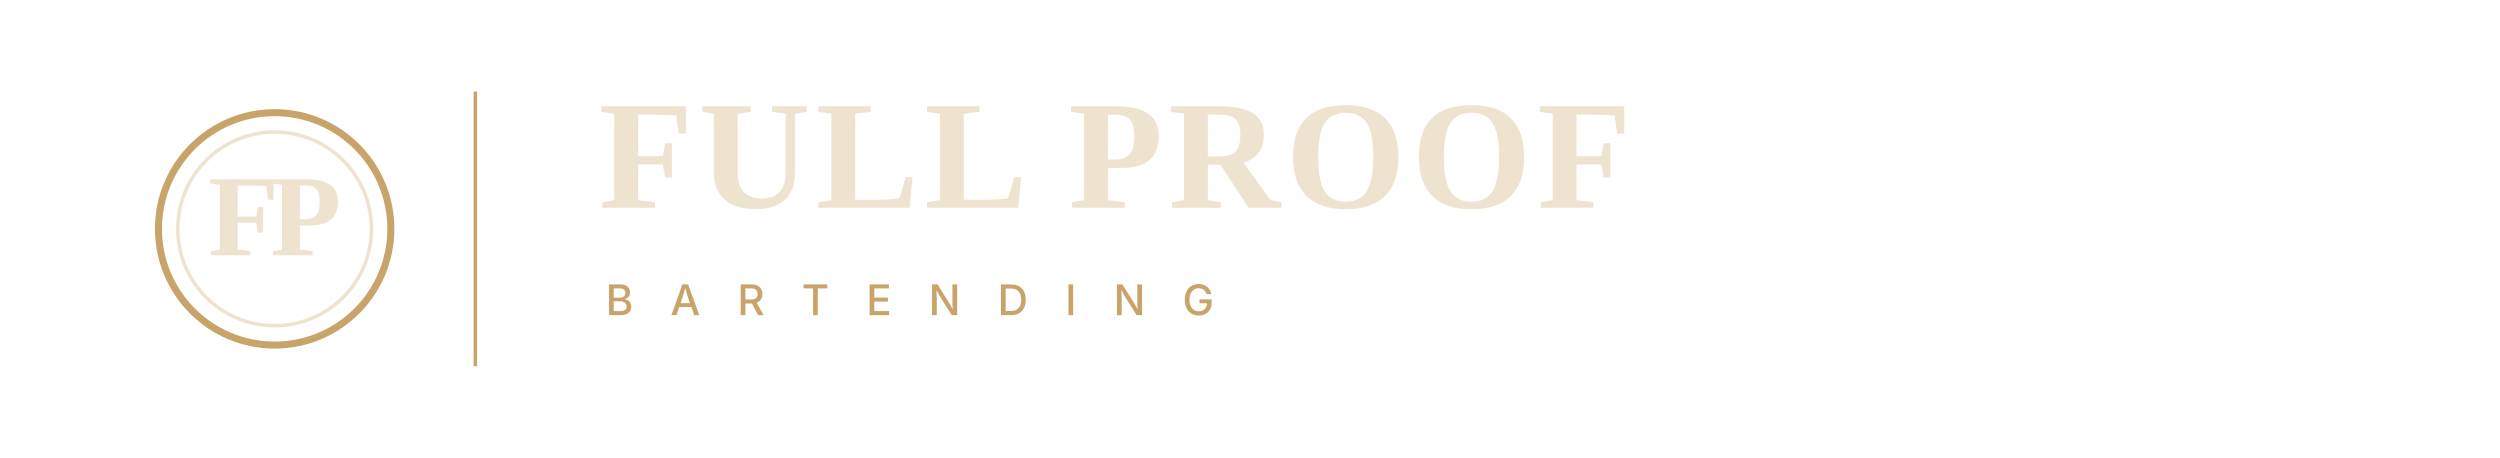
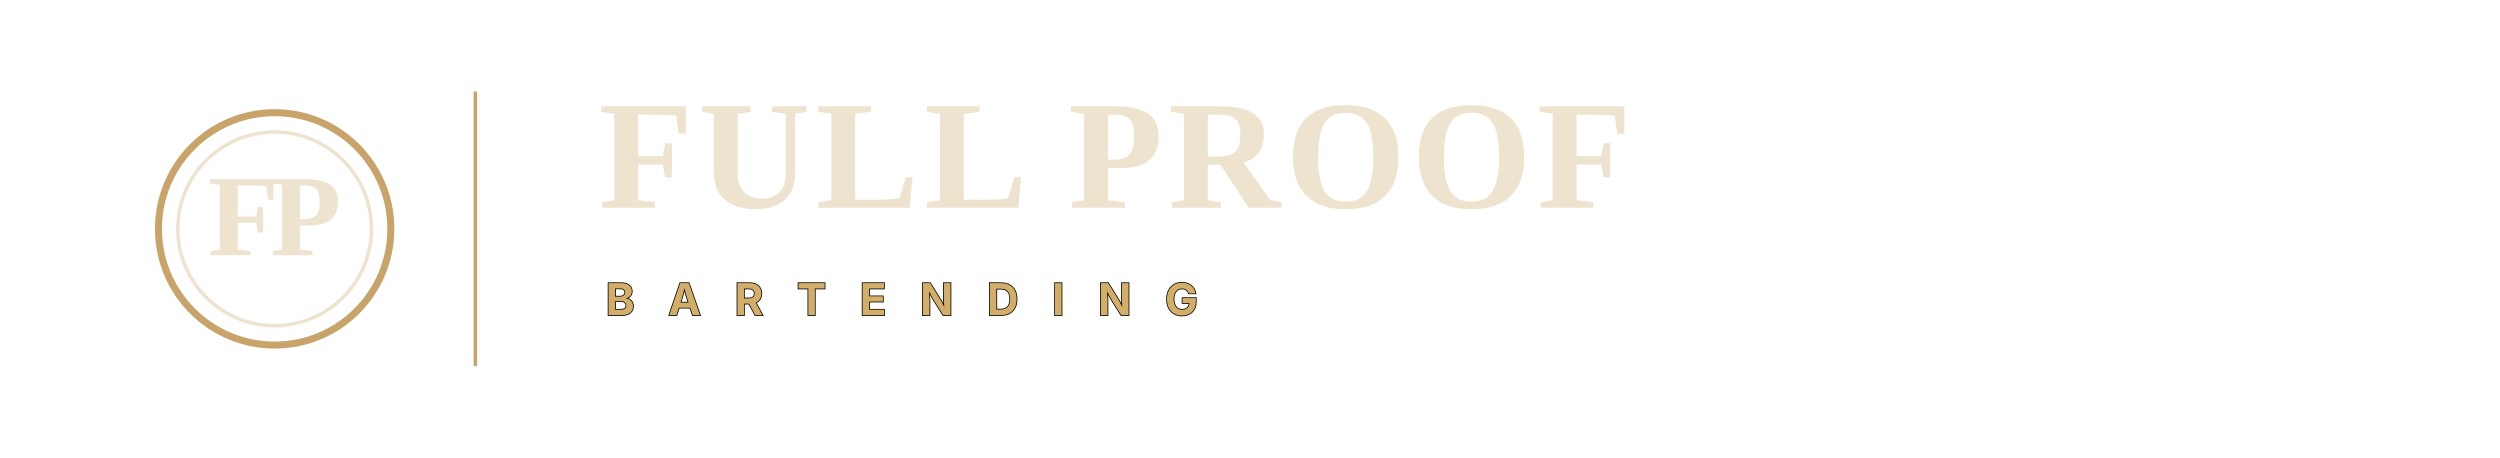
<svg xmlns="http://www.w3.org/2000/svg" viewBox="0 0 1420 260" role="img" aria-labelledby="title desc">
  <rect width="1420" height="260" fill="none" />
  <g transform="translate(80 54)">
    <circle cx="76" cy="76" r="66" fill="none" stroke="#C8A46A" stroke-width="4" />
    <circle cx="76" cy="76" r="55" fill="none" stroke="#EEE3CF" stroke-width="2" />
    <text x="76" y="91" text-anchor="middle" fill="#EEE3CF" font-family="Playfair Display, Didot, Bodoni 72, Georgia, serif" font-size="66" font-weight="800" letter-spacing="-5">
      FP
    </text>
  </g>
  <path d="M270 52 V208" stroke="#C8A46A" stroke-width="2" />
  <text x="340" y="118" fill="#EEE3CF" font-family="Playfair Display, Didot, Bodoni 72, Georgia, serif" font-size="88" font-weight="800" letter-spacing="3">
    FULL PROOF
  </text>
-   <text x="344" y="179" fill="#C8A46A" font-family="Montserrat, Inter, Helvetica, Arial, sans-serif" font-size="24" font-weight="500" letter-spacing="21">
+   <text x="344" y="179" fill="#D3AE68" stroke="#050505" stroke-width="0.9" paint-order="stroke fill" font-family="Montserrat, Inter, Helvetica, Arial, sans-serif" font-size="25" font-weight="700" letter-spacing="19">
    BARTENDING
  </text>
</svg>
